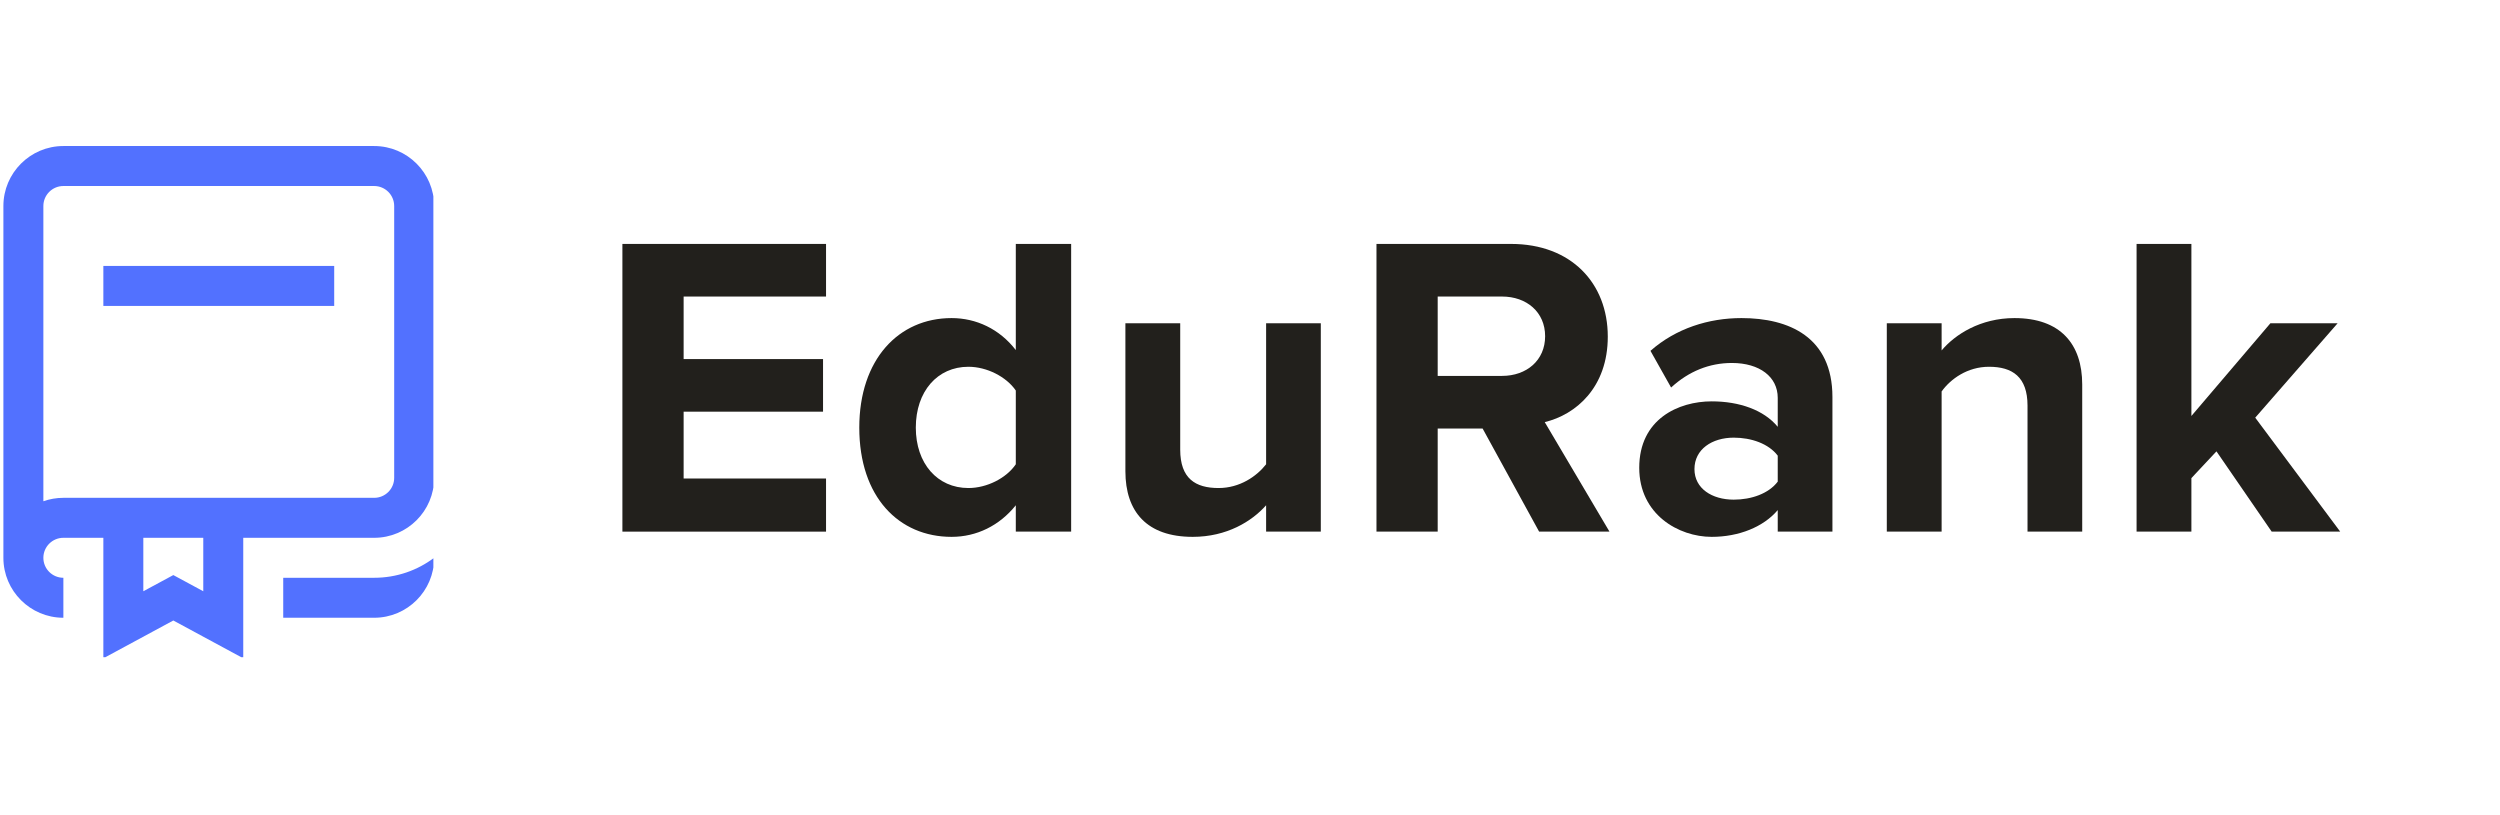
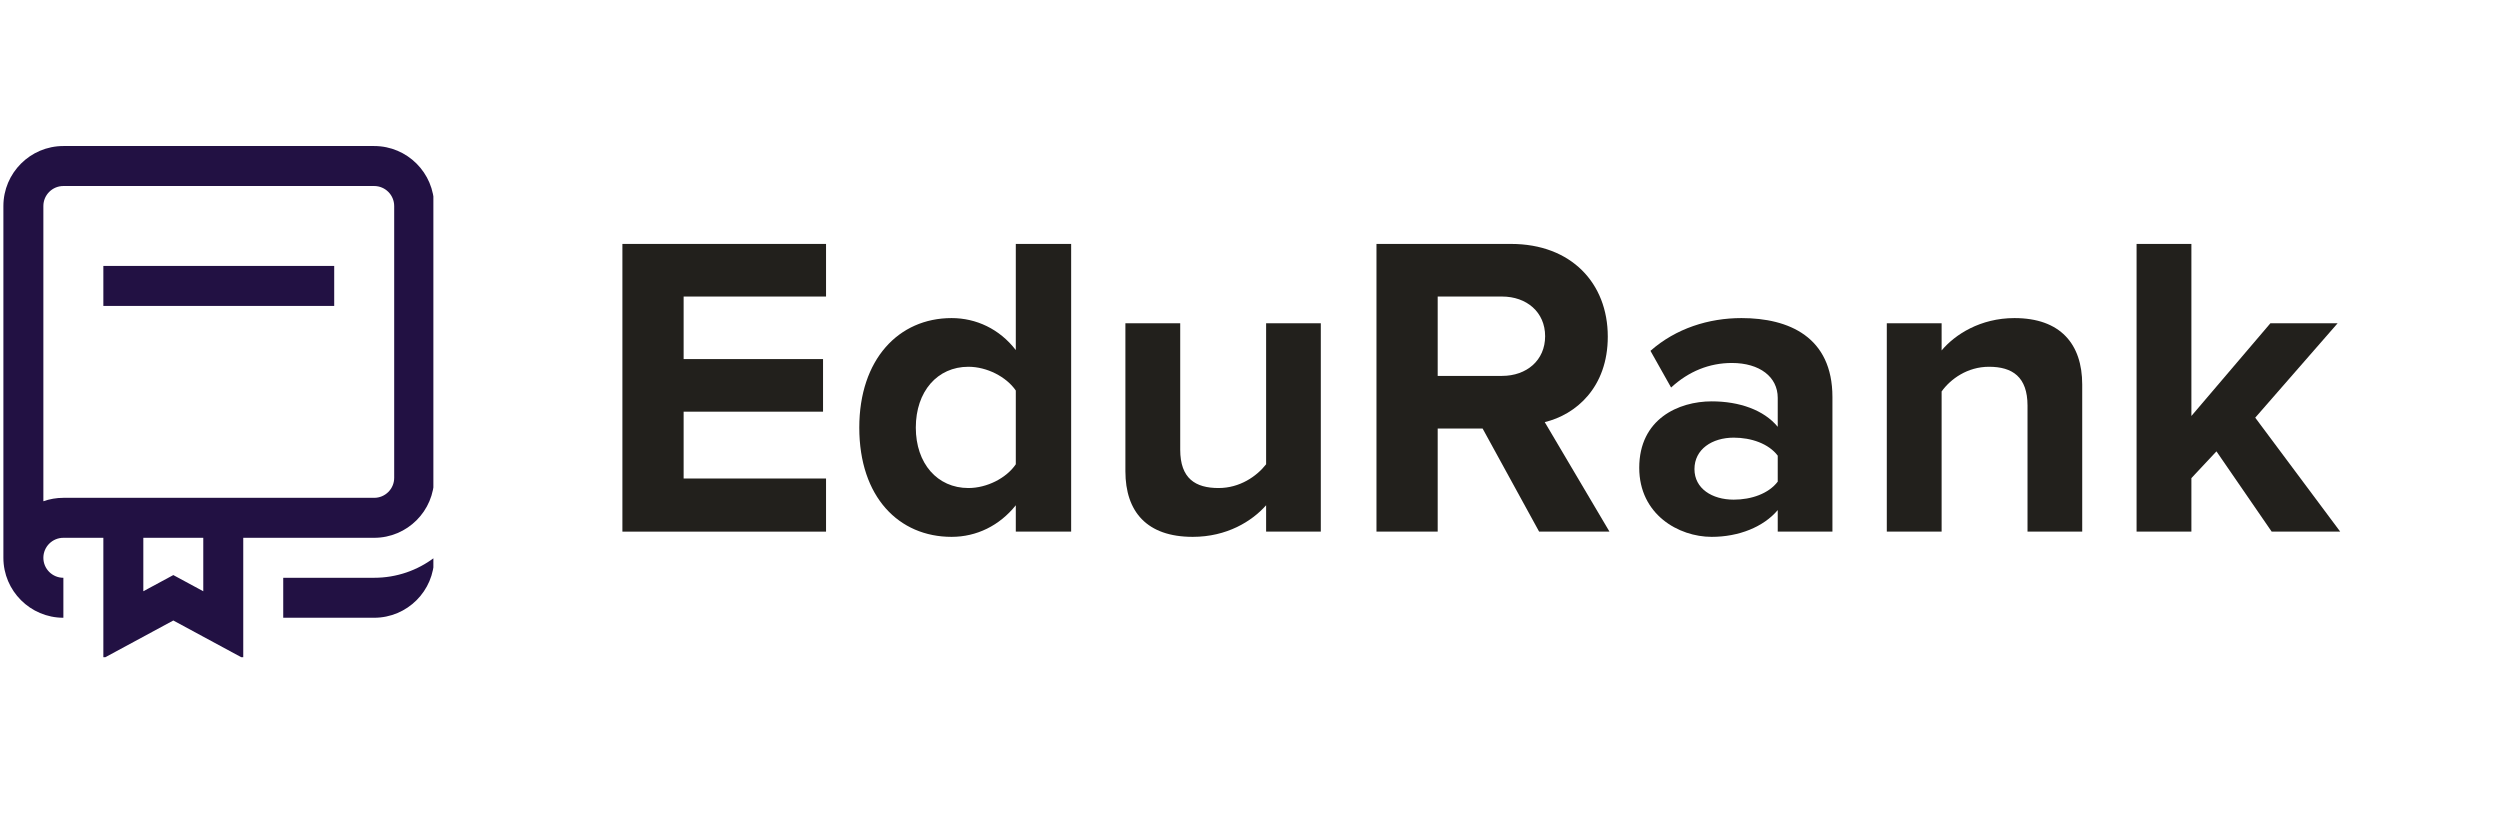
<svg xmlns="http://www.w3.org/2000/svg" width="399" zoomAndPan="magnify" viewBox="0 0 299.25 97.5" height="130" preserveAspectRatio="xMidYMid meet" version="1.0">
  <defs>
    <g />
    <clipPath id="9e5916ad9b">
      <path d="M 0.391 17.48 L 51.875 17.48 L 51.875 78.668 L 0.391 78.668 Z M 0.391 17.48 " clip-rule="nonzero" />
    </clipPath>
  </defs>
  <g clip-path="url(#9e5916ad9b)">
-     <path fill="#5271ff" d="M 44.789 17.48 L 7.586 17.48 C 3.629 17.48 0.406 20.703 0.406 24.66 L 0.406 66.77 C 0.406 70.727 3.629 73.945 7.586 73.945 L 7.586 69.16 C 6.266 69.16 5.191 68.09 5.191 66.77 C 5.191 65.449 6.266 64.375 7.586 64.375 L 12.371 64.375 L 12.371 78.797 L 20.746 74.273 L 29.117 78.797 L 29.117 64.375 L 44.789 64.375 C 48.75 64.375 51.969 61.156 51.969 57.199 L 51.969 24.66 C 51.969 20.703 48.75 17.48 44.789 17.48 Z M 24.332 70.773 L 20.746 68.836 L 17.156 70.773 L 17.156 64.375 L 24.332 64.375 Z M 47.184 57.199 C 47.184 58.52 46.109 59.59 44.789 59.59 L 7.586 59.59 C 6.746 59.59 5.941 59.734 5.191 60 L 5.191 24.66 C 5.191 23.34 6.266 22.266 7.586 22.266 L 44.789 22.266 C 46.109 22.266 47.184 23.34 47.184 24.66 Z M 12.371 31.836 L 40.004 31.836 L 40.004 36.621 L 12.371 36.621 Z M 44.789 69.16 C 47.48 69.16 49.969 68.27 51.969 66.762 L 51.969 66.77 C 51.969 70.727 48.75 73.945 44.789 73.945 L 33.902 73.945 L 33.902 69.16 Z M 44.789 69.16 " fill-opacity="1" fill-rule="nonzero" />
+     <path fill="#221143" d="M 44.789 17.48 L 7.586 17.48 C 3.629 17.48 0.406 20.703 0.406 24.66 L 0.406 66.77 C 0.406 70.727 3.629 73.945 7.586 73.945 L 7.586 69.16 C 6.266 69.16 5.191 68.09 5.191 66.77 C 5.191 65.449 6.266 64.375 7.586 64.375 L 12.371 64.375 L 12.371 78.797 L 20.746 74.273 L 29.117 78.797 L 29.117 64.375 L 44.789 64.375 C 48.75 64.375 51.969 61.156 51.969 57.199 L 51.969 24.66 C 51.969 20.703 48.75 17.48 44.789 17.48 Z M 24.332 70.773 L 20.746 68.836 L 17.156 70.773 L 17.156 64.375 L 24.332 64.375 Z M 47.184 57.199 C 47.184 58.52 46.109 59.59 44.789 59.59 L 7.586 59.59 C 6.746 59.59 5.941 59.734 5.191 60 L 5.191 24.66 C 5.191 23.34 6.266 22.266 7.586 22.266 L 44.789 22.266 C 46.109 22.266 47.184 23.34 47.184 24.66 Z M 12.371 31.836 L 40.004 31.836 L 40.004 36.621 L 12.371 36.621 Z M 44.789 69.16 C 47.48 69.16 49.969 68.27 51.969 66.762 L 51.969 66.77 C 51.969 70.727 48.75 73.945 44.789 73.945 L 33.902 73.945 L 33.902 69.16 Z M 44.789 69.16 " fill-opacity="1" fill-rule="nonzero" />
  </g>
  <g fill="#22201c" fill-opacity="1">
    <g transform="translate(71.09573, 63.6365)">
      <g>
        <path d="M 27.781 0 L 27.781 -6.359 L 10.734 -6.359 L 10.734 -14.359 L 27.422 -14.359 L 27.422 -20.656 L 10.734 -20.656 L 10.734 -28.141 L 27.781 -28.141 L 27.781 -34.438 L 3.406 -34.438 L 3.406 0 Z M 27.781 0 " />
      </g>
    </g>
  </g>
  <g fill="#22201c" fill-opacity="1">
    <g transform="translate(101.2003, 63.6365)">
      <g>
        <path d="M 27.016 0 L 27.016 -34.438 L 20.391 -34.438 L 20.391 -21.734 C 18.438 -24.266 15.641 -25.562 12.703 -25.562 C 6.359 -25.562 1.656 -20.609 1.656 -12.453 C 1.656 -4.125 6.406 0.625 12.703 0.625 C 15.703 0.625 18.438 -0.719 20.391 -3.156 L 20.391 0 Z M 20.391 -8.062 C 19.266 -6.406 16.938 -5.219 14.719 -5.219 C 11 -5.219 8.422 -8.156 8.422 -12.453 C 8.422 -16.781 11 -19.734 14.719 -19.734 C 16.938 -19.734 19.266 -18.531 20.391 -16.891 Z M 20.391 -8.062 " />
      </g>
    </g>
  </g>
  <g fill="#22201c" fill-opacity="1">
    <g transform="translate(131.4598, 63.6365)">
      <g>
        <path d="M 26.641 0 L 26.641 -24.938 L 20.094 -24.938 L 20.094 -8.062 C 18.953 -6.609 16.938 -5.219 14.406 -5.219 C 11.625 -5.219 9.812 -6.359 9.812 -9.812 L 9.812 -24.938 L 3.25 -24.938 L 3.25 -7.234 C 3.25 -2.375 5.828 0.625 11.312 0.625 C 15.391 0.625 18.391 -1.234 20.094 -3.156 L 20.094 0 Z M 26.641 0 " />
      </g>
    </g>
  </g>
  <g fill="#22201c" fill-opacity="1">
    <g transform="translate(161.3579, 63.6365)">
      <g>
        <path d="M 31.297 0 L 23.547 -13.109 C 27.266 -14 31.094 -17.25 31.094 -23.344 C 31.094 -29.75 26.703 -34.438 19.516 -34.438 L 3.406 -34.438 L 3.406 0 L 10.734 0 L 10.734 -12.344 L 16.109 -12.344 L 22.875 0 Z M 23.594 -23.391 C 23.594 -20.5 21.375 -18.641 18.438 -18.641 L 10.734 -18.641 L 10.734 -28.141 L 18.438 -28.141 C 21.375 -28.141 23.594 -26.281 23.594 -23.391 Z M 23.594 -23.391 " />
      </g>
    </g>
  </g>
  <g fill="#22201c" fill-opacity="1">
    <g transform="translate(194.5607, 63.6365)">
      <g>
        <path d="M 24.781 0 L 24.781 -16.109 C 24.781 -23.297 19.578 -25.562 13.891 -25.562 C 9.969 -25.562 6.047 -24.328 3 -21.641 L 5.469 -17.25 C 7.594 -19.203 10.062 -20.188 12.75 -20.188 C 16.062 -20.188 18.234 -18.531 18.234 -16.016 L 18.234 -12.547 C 16.578 -14.562 13.641 -15.594 10.328 -15.594 C 6.359 -15.594 1.656 -13.484 1.656 -7.641 C 1.656 -2.062 6.359 0.625 10.328 0.625 C 13.578 0.625 16.531 -0.562 18.234 -2.578 L 18.234 0 Z M 18.234 -5.984 C 17.141 -4.547 15.078 -3.828 12.969 -3.828 C 10.375 -3.828 8.266 -5.156 8.266 -7.484 C 8.266 -9.859 10.375 -11.25 12.969 -11.25 C 15.078 -11.25 17.141 -10.531 18.234 -9.094 Z M 18.234 -5.984 " />
      </g>
    </g>
  </g>
  <g fill="#22201c" fill-opacity="1">
    <g transform="translate(222.5999, 63.6365)">
      <g>
        <path d="M 26.641 0 L 26.641 -17.609 C 26.641 -22.469 24.016 -25.562 18.531 -25.562 C 14.453 -25.562 11.406 -23.594 9.812 -21.688 L 9.812 -24.938 L 3.25 -24.938 L 3.25 0 L 9.812 0 L 9.812 -16.781 C 10.891 -18.281 12.906 -19.734 15.484 -19.734 C 18.281 -19.734 20.094 -18.531 20.094 -15.078 L 20.094 0 Z M 26.641 0 " />
      </g>
    </g>
  </g>
  <g fill="#22201c" fill-opacity="1">
    <g transform="translate(252.4979, 63.6365)">
      <g>
        <path d="M 27.625 0 L 17.453 -13.641 L 27.312 -24.938 L 19.266 -24.938 L 9.812 -13.844 L 9.812 -34.438 L 3.25 -34.438 L 3.25 0 L 9.812 0 L 9.812 -6.406 L 12.812 -9.609 L 19.422 0 Z M 27.625 0 " />
      </g>
    </g>
  </g>
</svg>
